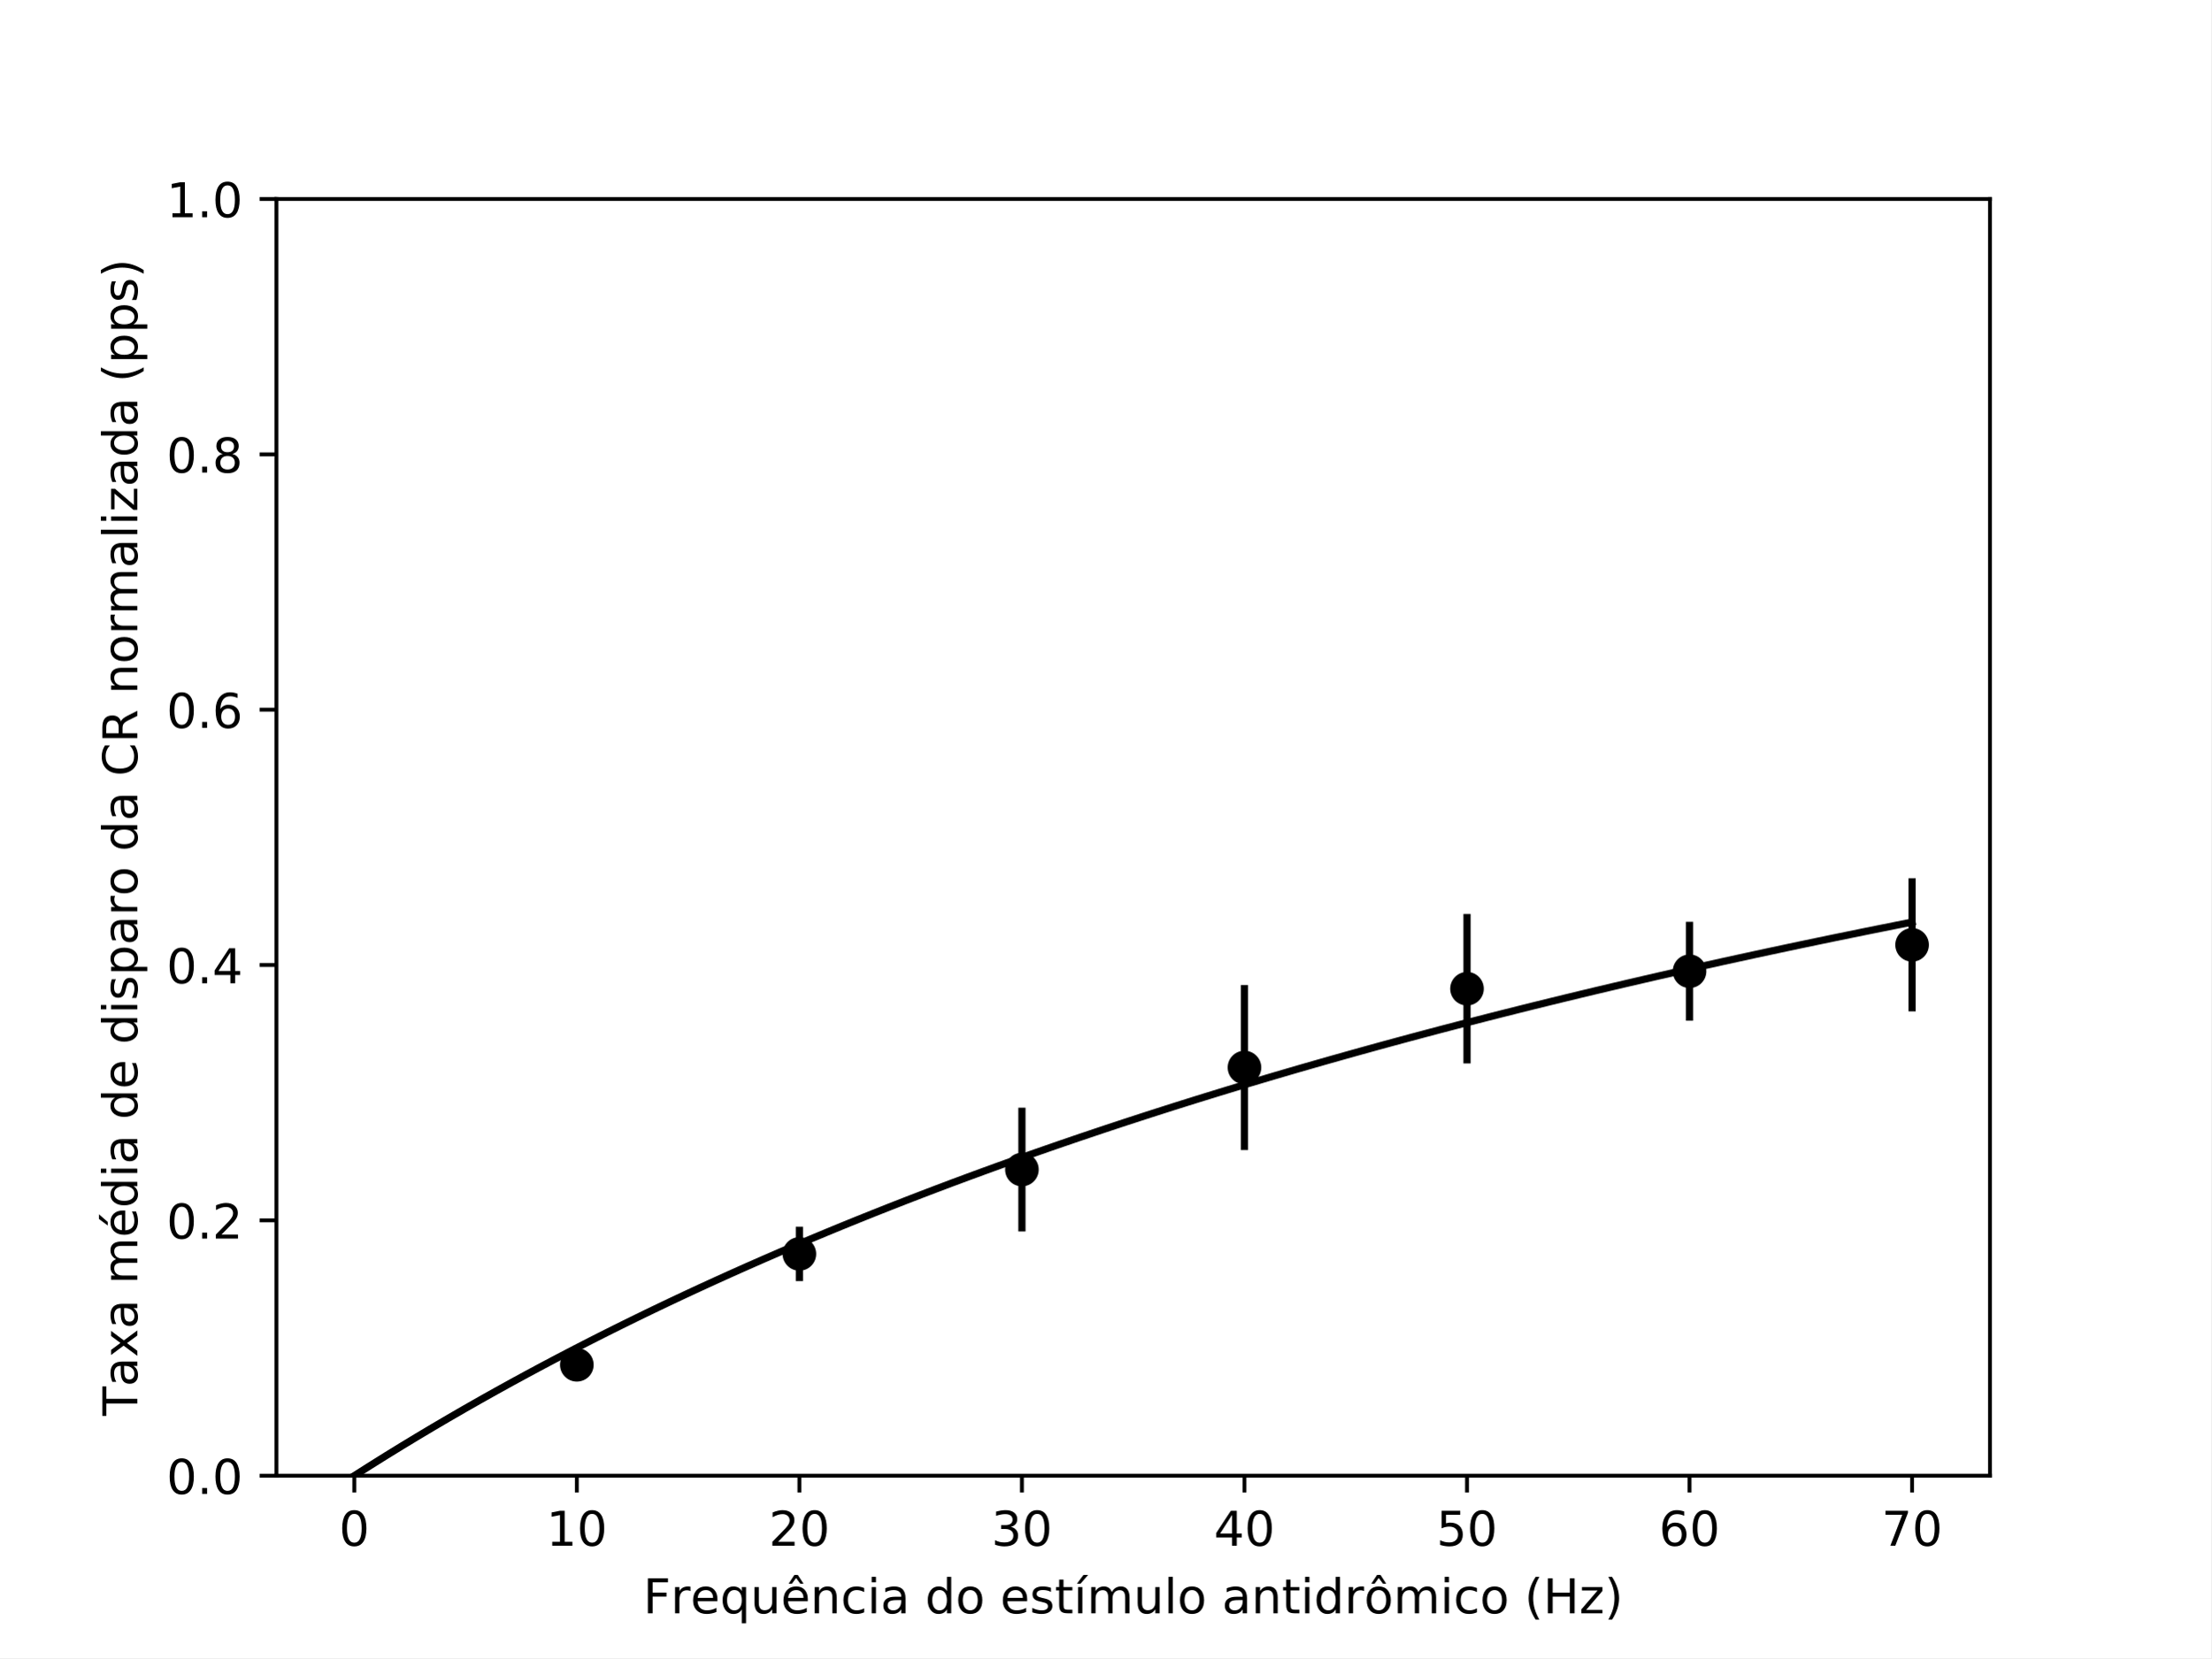
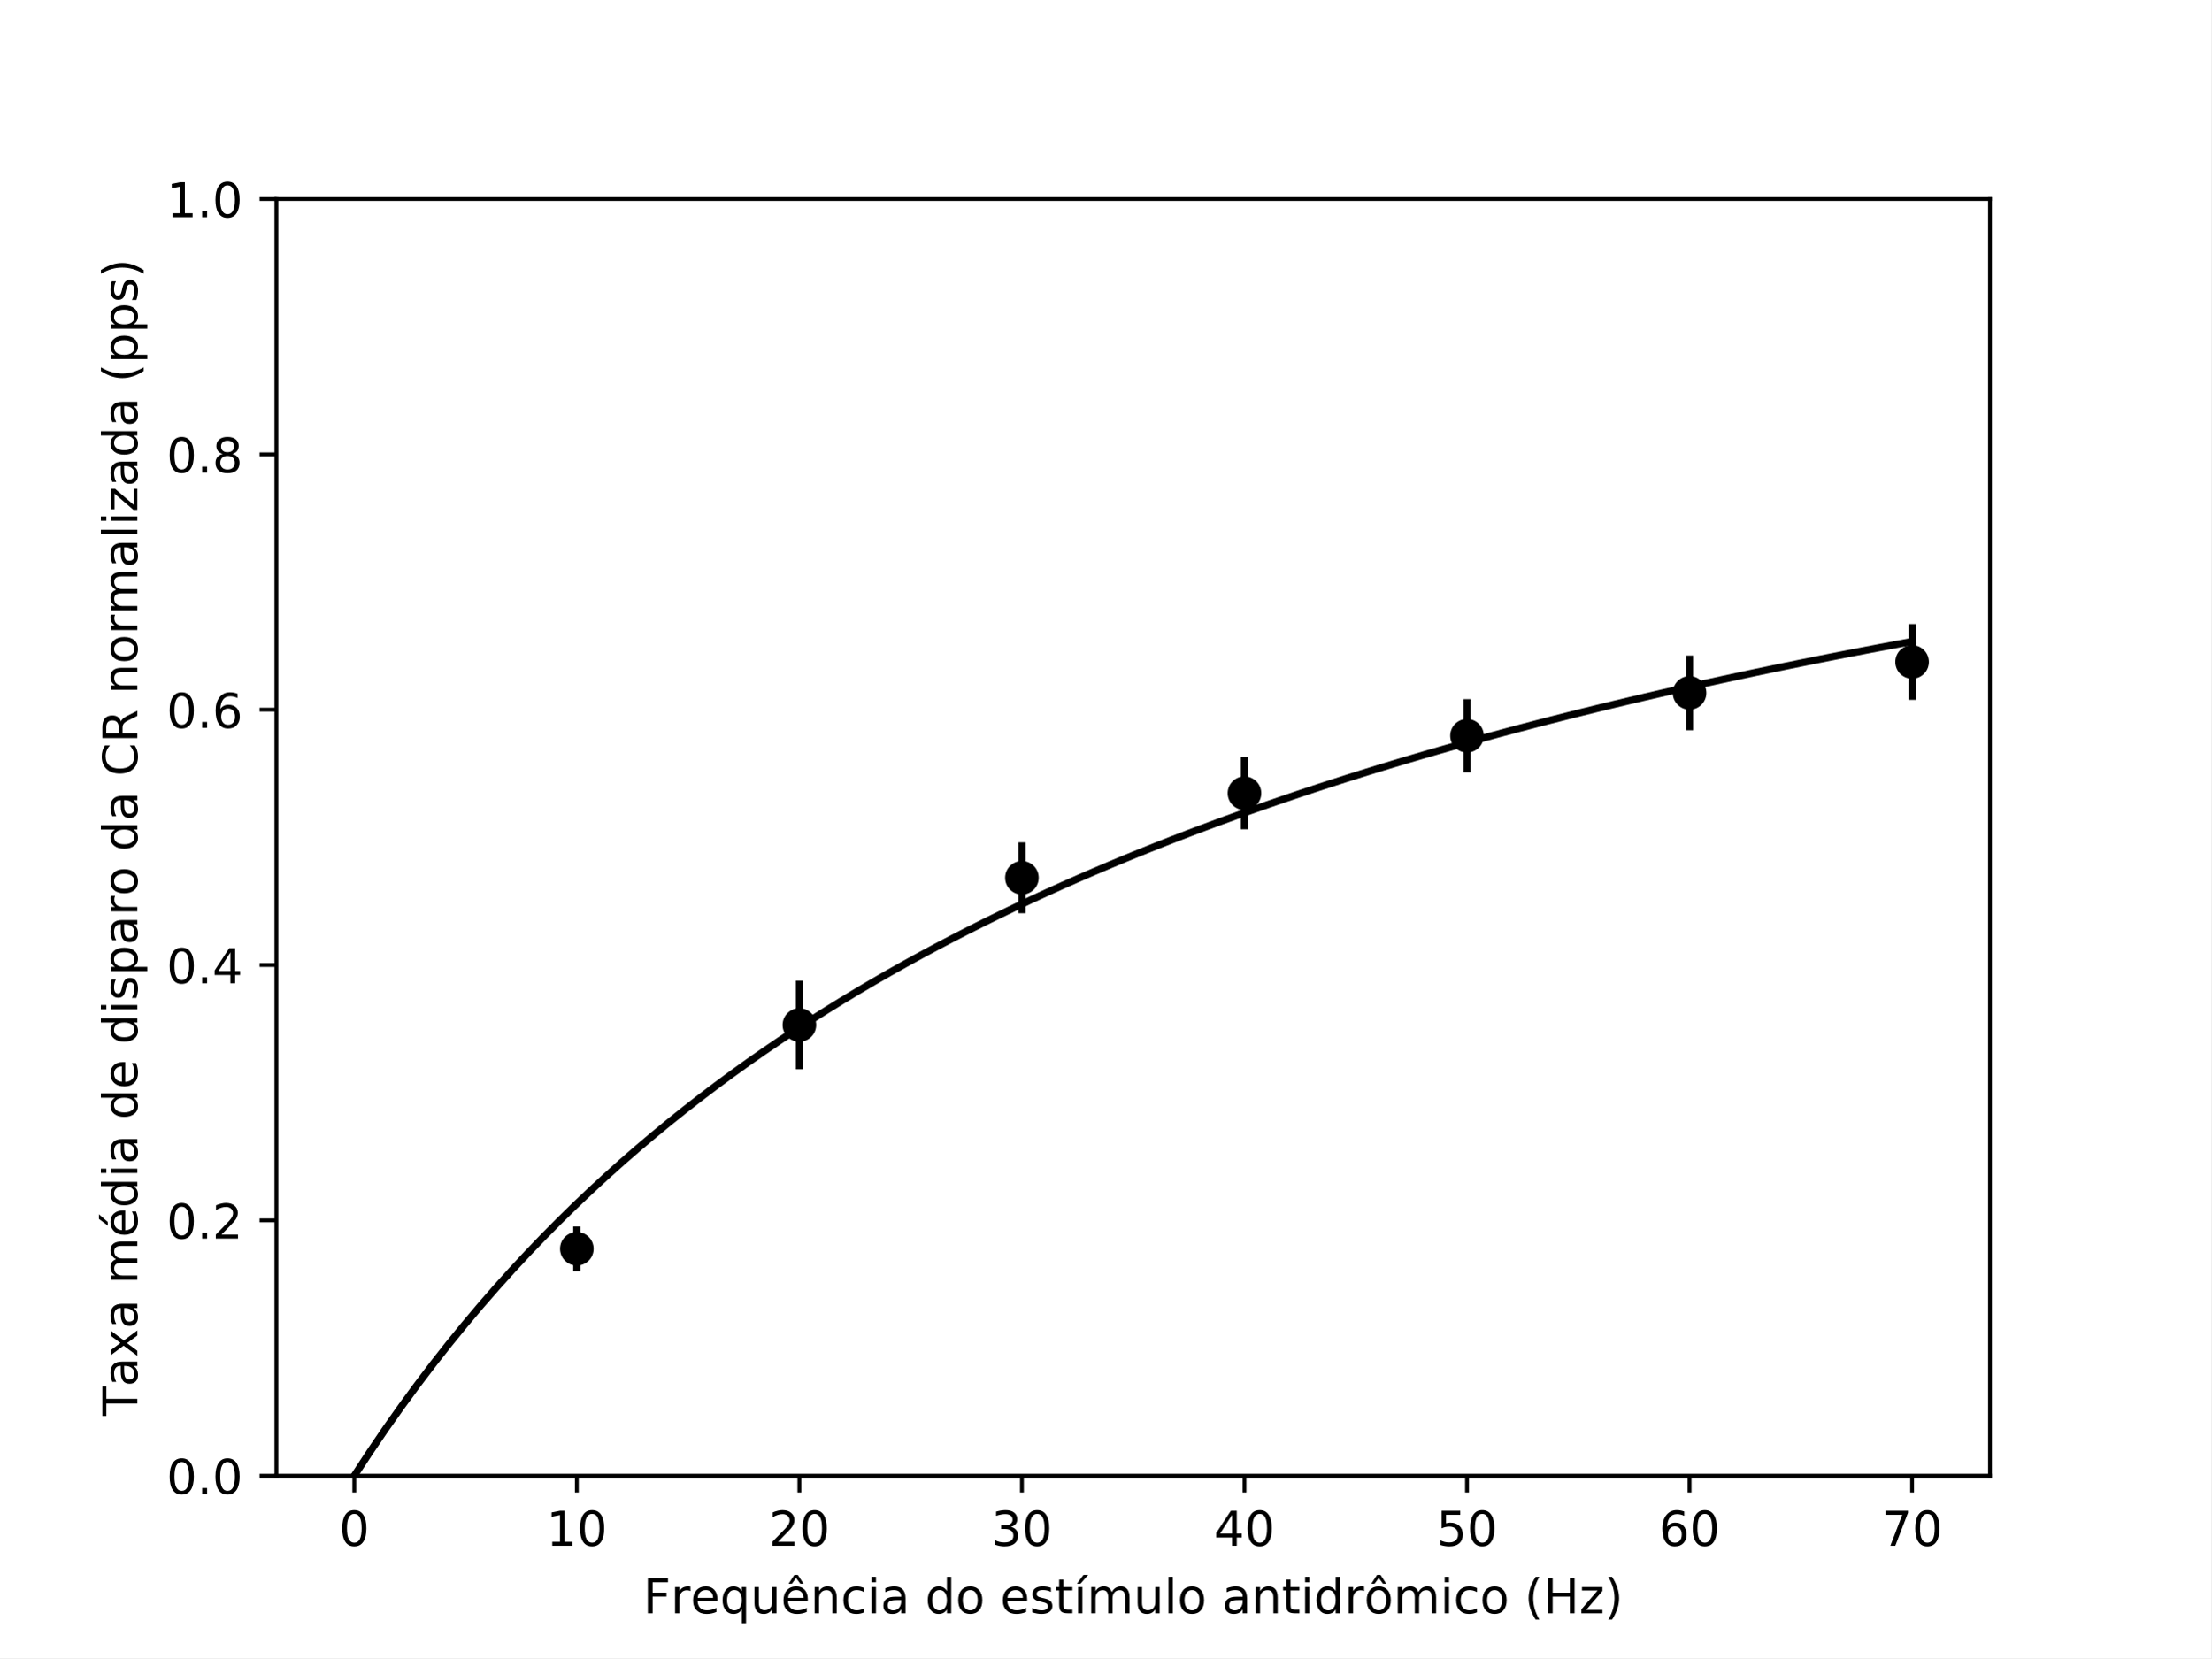
<svg xmlns="http://www.w3.org/2000/svg" xmlns:xlink="http://www.w3.org/1999/xlink" height="345.6pt" version="1.1" viewBox="0 0 460.8 345.6" width="460.8pt">
  <defs>
    <style type="text/css">
*{stroke-linecap:butt;stroke-linejoin:round;}
  </style>
  </defs>
  <g id="figure_1">
    <g id="patch_1">
      <path d="M 0 345.6  L 460.8 345.6  L 460.8 0  L 0 0  z " style="fill:#ffffff;" />
    </g>
    <g id="axes_1">
      <g id="patch_2">
        <path d="M 57.6 307.584  L 414.72 307.584  L 414.72 41.472  L 57.6 41.472  z " style="fill:#ffffff;" />
      </g>
      <g id="matplotlib.axis_1">
        <g id="xtick_1">
          <g id="line2d_1">
            <defs>
-               <path d="M 0 0  L 0 3.5  " id="m3bfbca0f3b" style="stroke:#000000;stroke-width:0.8;" />
-             </defs>
-             <g>
-               <use style="stroke:#000000;stroke-width:0.8;" x="73.833" xlink:href="#m3bfbca0f3b" y="307.584" />
+               <path d="M 0 0  L 0 3.5  " id="ma5dde6c671" style="stroke:#000000;stroke-width:0.8;" />
+             </defs>
+             <g>
+               <use style="stroke:#000000;stroke-width:0.8;" x="73.833" xlink:href="#ma5dde6c671" y="307.584" />
            </g>
          </g>
          <g id="text_1">
            <defs>
              <path d="M 31.781 66.406  Q 24.172 66.406 20.328 58.906  Q 16.5 51.422 16.5 36.375  Q 16.5 21.391 20.328 13.891  Q 24.172 6.391 31.781 6.391  Q 39.453 6.391 43.281 13.891  Q 47.125 21.391 47.125 36.375  Q 47.125 51.422 43.281 58.906  Q 39.453 66.406 31.781 66.406  z M 31.781 74.219  Q 44.047 74.219 50.516 64.516  Q 56.984 54.828 56.984 36.375  Q 56.984 17.969 50.516 8.266  Q 44.047 -1.422 31.781 -1.422  Q 19.531 -1.422 13.062 8.266  Q 6.594 17.969 6.594 36.375  Q 6.594 54.828 13.062 64.516  Q 19.531 74.219 31.781 74.219  z " id="DejaVuSans-48" />
            </defs>
            <g transform="translate(70.65148 322.1824)scale(0.1 -0.1)">
              <use xlink:href="#DejaVuSans-48" />
            </g>
          </g>
        </g>
        <g id="xtick_2">
          <g id="line2d_2">
            <g>
-               <use style="stroke:#000000;stroke-width:0.8;" x="120.212" xlink:href="#m3bfbca0f3b" y="307.584" />
+               <use style="stroke:#000000;stroke-width:0.8;" x="120.212" xlink:href="#ma5dde6c671" y="307.584" />
            </g>
          </g>
          <g id="text_2">
            <defs>
              <path d="M 12.406 8.297  L 28.516 8.297  L 28.516 63.922  L 10.984 60.406  L 10.984 69.391  L 28.422 72.906  L 38.281 72.906  L 38.281 8.297  L 54.391 8.297  L 54.391 0  L 12.406 0  z " id="DejaVuSans-49" />
            </defs>
            <g transform="translate(113.8494 322.1824)scale(0.1 -0.1)">
              <use xlink:href="#DejaVuSans-49" />
              <use x="63.623" xlink:href="#DejaVuSans-48" />
            </g>
          </g>
        </g>
        <g id="xtick_3">
          <g id="line2d_3">
            <g>
-               <use style="stroke:#000000;stroke-width:0.8;" x="166.591" xlink:href="#m3bfbca0f3b" y="307.584" />
+               <use style="stroke:#000000;stroke-width:0.8;" x="166.591" xlink:href="#ma5dde6c671" y="307.584" />
            </g>
          </g>
          <g id="text_3">
            <defs>
              <path d="M 19.188 8.297  L 53.609 8.297  L 53.609 0  L 7.328 0  L 7.328 8.297  Q 12.938 14.109 22.625 23.891  Q 32.328 33.688 34.812 36.531  Q 39.547 41.844 41.422 45.531  Q 43.312 49.219 43.312 52.781  Q 43.312 58.594 39.234 62.25  Q 35.156 65.922 28.609 65.922  Q 23.969 65.922 18.812 64.312  Q 13.672 62.703 7.812 59.422  L 7.812 69.391  Q 13.766 71.781 18.938 73  Q 24.125 74.219 28.422 74.219  Q 39.75 74.219 46.484 68.547  Q 53.219 62.891 53.219 53.422  Q 53.219 48.922 51.531 44.891  Q 49.859 40.875 45.406 35.406  Q 44.188 33.984 37.641 27.219  Q 31.109 20.453 19.188 8.297  z " id="DejaVuSans-50" />
            </defs>
            <g transform="translate(160.2287 322.1824)scale(0.1 -0.1)">
              <use xlink:href="#DejaVuSans-50" />
              <use x="63.623" xlink:href="#DejaVuSans-48" />
            </g>
          </g>
        </g>
        <g id="xtick_4">
          <g id="line2d_4">
            <g>
-               <use style="stroke:#000000;stroke-width:0.8;" x="212.97" xlink:href="#m3bfbca0f3b" y="307.584" />
+               <use style="stroke:#000000;stroke-width:0.8;" x="212.97" xlink:href="#ma5dde6c671" y="307.584" />
            </g>
          </g>
          <g id="text_4">
            <defs>
              <path d="M 40.578 39.312  Q 47.656 37.797 51.625 33  Q 55.609 28.219 55.609 21.188  Q 55.609 10.406 48.188 4.484  Q 40.766 -1.422 27.094 -1.422  Q 22.516 -1.422 17.656 -0.516  Q 12.797 0.391 7.625 2.203  L 7.625 11.719  Q 11.719 9.328 16.594 8.109  Q 21.484 6.891 26.812 6.891  Q 36.078 6.891 40.938 10.547  Q 45.797 14.203 45.797 21.188  Q 45.797 27.641 41.281 31.266  Q 36.766 34.906 28.719 34.906  L 20.219 34.906  L 20.219 43.016  L 29.109 43.016  Q 36.375 43.016 40.234 45.922  Q 44.094 48.828 44.094 54.297  Q 44.094 59.906 40.109 62.906  Q 36.141 65.922 28.719 65.922  Q 24.656 65.922 20.016 65.031  Q 15.375 64.156 9.812 62.312  L 9.812 71.094  Q 15.438 72.656 20.344 73.438  Q 25.25 74.219 29.594 74.219  Q 40.828 74.219 47.359 69.109  Q 53.906 64.016 53.906 55.328  Q 53.906 49.266 50.438 45.094  Q 46.969 40.922 40.578 39.312  z " id="DejaVuSans-51" />
            </defs>
            <g transform="translate(206.6079 322.1824)scale(0.1 -0.1)">
              <use xlink:href="#DejaVuSans-51" />
              <use x="63.623" xlink:href="#DejaVuSans-48" />
            </g>
          </g>
        </g>
        <g id="xtick_5">
          <g id="line2d_5">
            <g>
-               <use style="stroke:#000000;stroke-width:0.8;" x="259.35" xlink:href="#m3bfbca0f3b" y="307.584" />
+               <use style="stroke:#000000;stroke-width:0.8;" x="259.35" xlink:href="#ma5dde6c671" y="307.584" />
            </g>
          </g>
          <g id="text_5">
            <defs>
              <path d="M 37.797 64.312  L 12.891 25.391  L 37.797 25.391  z M 35.203 72.906  L 47.609 72.906  L 47.609 25.391  L 58.016 25.391  L 58.016 17.188  L 47.609 17.188  L 47.609 0  L 37.797 0  L 37.797 17.188  L 4.891 17.188  L 4.891 26.703  z " id="DejaVuSans-52" />
            </defs>
            <g transform="translate(252.9871 322.1824)scale(0.1 -0.1)">
              <use xlink:href="#DejaVuSans-52" />
              <use x="63.623" xlink:href="#DejaVuSans-48" />
            </g>
          </g>
        </g>
        <g id="xtick_6">
          <g id="line2d_6">
            <g>
-               <use style="stroke:#000000;stroke-width:0.8;" x="305.729" xlink:href="#m3bfbca0f3b" y="307.584" />
+               <use style="stroke:#000000;stroke-width:0.8;" x="305.729" xlink:href="#ma5dde6c671" y="307.584" />
            </g>
          </g>
          <g id="text_6">
            <defs>
              <path d="M 10.797 72.906  L 49.516 72.906  L 49.516 64.594  L 19.828 64.594  L 19.828 46.734  Q 21.969 47.469 24.109 47.828  Q 26.266 48.188 28.422 48.188  Q 40.625 48.188 47.75 41.5  Q 54.891 34.812 54.891 23.391  Q 54.891 11.625 47.562 5.094  Q 40.234 -1.422 26.906 -1.422  Q 22.312 -1.422 17.547 -0.641  Q 12.797 0.141 7.719 1.703  L 7.719 11.625  Q 12.109 9.234 16.797 8.062  Q 21.484 6.891 26.703 6.891  Q 35.156 6.891 40.078 11.328  Q 45.016 15.766 45.016 23.391  Q 45.016 31 40.078 35.438  Q 35.156 39.891 26.703 39.891  Q 22.75 39.891 18.812 39.016  Q 14.891 38.141 10.797 36.281  z " id="DejaVuSans-53" />
            </defs>
            <g transform="translate(299.3663 322.1824)scale(0.1 -0.1)">
              <use xlink:href="#DejaVuSans-53" />
              <use x="63.623" xlink:href="#DejaVuSans-48" />
            </g>
          </g>
        </g>
        <g id="xtick_7">
          <g id="line2d_7">
            <g>
-               <use style="stroke:#000000;stroke-width:0.8;" x="352.108" xlink:href="#m3bfbca0f3b" y="307.584" />
+               <use style="stroke:#000000;stroke-width:0.8;" x="352.108" xlink:href="#ma5dde6c671" y="307.584" />
            </g>
          </g>
          <g id="text_7">
            <defs>
              <path d="M 33.016 40.375  Q 26.375 40.375 22.484 35.828  Q 18.609 31.297 18.609 23.391  Q 18.609 15.531 22.484 10.953  Q 26.375 6.391 33.016 6.391  Q 39.656 6.391 43.531 10.953  Q 47.406 15.531 47.406 23.391  Q 47.406 31.297 43.531 35.828  Q 39.656 40.375 33.016 40.375  z M 52.594 71.297  L 52.594 62.312  Q 48.875 64.062 45.094 64.984  Q 41.312 65.922 37.594 65.922  Q 27.828 65.922 22.672 59.328  Q 17.531 52.734 16.797 39.406  Q 19.672 43.656 24.016 45.922  Q 28.375 48.188 33.594 48.188  Q 44.578 48.188 50.953 41.516  Q 57.328 34.859 57.328 23.391  Q 57.328 12.156 50.688 5.359  Q 44.047 -1.422 33.016 -1.422  Q 20.359 -1.422 13.672 8.266  Q 6.984 17.969 6.984 36.375  Q 6.984 53.656 15.188 63.938  Q 23.391 74.219 37.203 74.219  Q 40.922 74.219 44.703 73.484  Q 48.484 72.75 52.594 71.297  z " id="DejaVuSans-54" />
            </defs>
            <g transform="translate(345.7456 322.1824)scale(0.1 -0.1)">
              <use xlink:href="#DejaVuSans-54" />
              <use x="63.623" xlink:href="#DejaVuSans-48" />
            </g>
          </g>
        </g>
        <g id="xtick_8">
          <g id="line2d_8">
            <g>
-               <use style="stroke:#000000;stroke-width:0.8;" x="398.487" xlink:href="#m3bfbca0f3b" y="307.584" />
+               <use style="stroke:#000000;stroke-width:0.8;" x="398.487" xlink:href="#ma5dde6c671" y="307.584" />
            </g>
          </g>
          <g id="text_8">
            <defs>
              <path d="M 8.203 72.906  L 55.078 72.906  L 55.078 68.703  L 28.609 0  L 18.312 0  L 43.219 64.594  L 8.203 64.594  z " id="DejaVuSans-55" />
            </defs>
            <g transform="translate(392.1248 322.1824)scale(0.1 -0.1)">
              <use xlink:href="#DejaVuSans-55" />
              <use x="63.623" xlink:href="#DejaVuSans-48" />
            </g>
          </g>
        </g>
        <g id="text_9">
          <defs>
            <path d="M 9.812 72.906  L 51.703 72.906  L 51.703 64.594  L 19.672 64.594  L 19.672 43.109  L 48.578 43.109  L 48.578 34.812  L 19.672 34.812  L 19.672 0  L 9.812 0  z " id="DejaVuSans-70" />
            <path d="M 41.109 46.297  Q 39.594 47.172 37.812 47.578  Q 36.031 48 33.891 48  Q 26.266 48 22.188 43.047  Q 18.109 38.094 18.109 28.812  L 18.109 0  L 9.078 0  L 9.078 54.688  L 18.109 54.688  L 18.109 46.188  Q 20.953 51.172 25.484 53.578  Q 30.031 56 36.531 56  Q 37.453 56 38.578 55.875  Q 39.703 55.766 41.062 55.516  z " id="DejaVuSans-114" />
            <path d="M 56.203 29.594  L 56.203 25.203  L 14.891 25.203  Q 15.484 15.922 20.484 11.062  Q 25.484 6.203 34.422 6.203  Q 39.594 6.203 44.453 7.469  Q 49.312 8.734 54.109 11.281  L 54.109 2.781  Q 49.266 0.734 44.188 -0.344  Q 39.109 -1.422 33.891 -1.422  Q 20.797 -1.422 13.156 6.188  Q 5.516 13.812 5.516 26.812  Q 5.516 40.234 12.766 48.109  Q 20.016 56 32.328 56  Q 43.359 56 49.781 48.891  Q 56.203 41.797 56.203 29.594  z M 47.219 32.234  Q 47.125 39.594 43.094 43.984  Q 39.062 48.391 32.422 48.391  Q 24.906 48.391 20.391 44.141  Q 15.875 39.891 15.188 32.172  z " id="DejaVuSans-101" />
            <path d="M 14.797 27.297  Q 14.797 17.391 18.875 11.75  Q 22.953 6.109 30.078 6.109  Q 37.203 6.109 41.297 11.75  Q 45.406 17.391 45.406 27.297  Q 45.406 37.203 41.297 42.844  Q 37.203 48.484 30.078 48.484  Q 22.953 48.484 18.875 42.844  Q 14.797 37.203 14.797 27.297  z M 45.406 8.203  Q 42.578 3.328 38.25 0.953  Q 33.938 -1.422 27.875 -1.422  Q 17.969 -1.422 11.734 6.484  Q 5.516 14.406 5.516 27.297  Q 5.516 40.188 11.734 48.094  Q 17.969 56 27.875 56  Q 33.938 56 38.25 53.625  Q 42.578 51.266 45.406 46.391  L 45.406 54.688  L 54.391 54.688  L 54.391 -20.797  L 45.406 -20.797  z " id="DejaVuSans-113" />
            <path d="M 8.5 21.578  L 8.5 54.688  L 17.484 54.688  L 17.484 21.922  Q 17.484 14.156 20.5 10.266  Q 23.531 6.391 29.594 6.391  Q 36.859 6.391 41.078 11.031  Q 45.312 15.672 45.312 23.688  L 45.312 54.688  L 54.297 54.688  L 54.297 0  L 45.312 0  L 45.312 8.406  Q 42.047 3.422 37.719 1  Q 33.406 -1.422 27.688 -1.422  Q 18.266 -1.422 13.375 4.438  Q 8.5 10.297 8.5 21.578  z M 31.109 56  z " id="DejaVuSans-117" />
            <path d="M 56.203 29.594  L 56.203 25.203  L 14.891 25.203  Q 15.484 15.922 20.484 11.062  Q 25.484 6.203 34.422 6.203  Q 39.594 6.203 44.453 7.469  Q 49.312 8.734 54.109 11.281  L 54.109 2.781  Q 49.266 0.734 44.188 -0.344  Q 39.109 -1.422 33.891 -1.422  Q 20.797 -1.422 13.156 6.188  Q 5.516 13.812 5.516 26.812  Q 5.516 40.234 12.766 48.109  Q 20.016 56 32.328 56  Q 43.359 56 49.781 48.891  Q 56.203 41.797 56.203 29.594  z M 47.219 32.234  Q 47.125 39.594 43.094 43.984  Q 39.062 48.391 32.422 48.391  Q 24.906 48.391 20.391 44.141  Q 15.875 39.891 15.188 32.172  z M 28.172 79.984  L 35.406 79.984  L 47.359 61.625  L 40.578 61.625  L 31.781 73.578  L 23 61.625  L 16.219 61.625  z " id="DejaVuSans-234" />
            <path d="M 54.891 33.016  L 54.891 0  L 45.906 0  L 45.906 32.719  Q 45.906 40.484 42.875 44.328  Q 39.844 48.188 33.797 48.188  Q 26.516 48.188 22.312 43.547  Q 18.109 38.922 18.109 30.906  L 18.109 0  L 9.078 0  L 9.078 54.688  L 18.109 54.688  L 18.109 46.188  Q 21.344 51.125 25.703 53.562  Q 30.078 56 35.797 56  Q 45.219 56 50.047 50.172  Q 54.891 44.344 54.891 33.016  z " id="DejaVuSans-110" />
            <path d="M 48.781 52.594  L 48.781 44.188  Q 44.969 46.297 41.141 47.344  Q 37.312 48.391 33.406 48.391  Q 24.656 48.391 19.812 42.844  Q 14.984 37.312 14.984 27.297  Q 14.984 17.281 19.812 11.734  Q 24.656 6.203 33.406 6.203  Q 37.312 6.203 41.141 7.25  Q 44.969 8.297 48.781 10.406  L 48.781 2.094  Q 45.016 0.344 40.984 -0.531  Q 36.969 -1.422 32.422 -1.422  Q 20.062 -1.422 12.781 6.344  Q 5.516 14.109 5.516 27.297  Q 5.516 40.672 12.859 48.328  Q 20.219 56 33.016 56  Q 37.156 56 41.109 55.141  Q 45.062 54.297 48.781 52.594  z " id="DejaVuSans-99" />
            <path d="M 9.422 54.688  L 18.406 54.688  L 18.406 0  L 9.422 0  z M 9.422 75.984  L 18.406 75.984  L 18.406 64.594  L 9.422 64.594  z " id="DejaVuSans-105" />
            <path d="M 34.281 27.484  Q 23.391 27.484 19.188 25  Q 14.984 22.516 14.984 16.5  Q 14.984 11.719 18.141 8.906  Q 21.297 6.109 26.703 6.109  Q 34.188 6.109 38.703 11.406  Q 43.219 16.703 43.219 25.484  L 43.219 27.484  z M 52.203 31.203  L 52.203 0  L 43.219 0  L 43.219 8.297  Q 40.141 3.328 35.547 0.953  Q 30.953 -1.422 24.312 -1.422  Q 15.922 -1.422 10.953 3.297  Q 6 8.016 6 15.922  Q 6 25.141 12.172 29.828  Q 18.359 34.516 30.609 34.516  L 43.219 34.516  L 43.219 35.406  Q 43.219 41.609 39.141 45  Q 35.062 48.391 27.688 48.391  Q 23 48.391 18.547 47.266  Q 14.109 46.141 10.016 43.891  L 10.016 52.203  Q 14.938 54.109 19.578 55.047  Q 24.219 56 28.609 56  Q 40.484 56 46.344 49.844  Q 52.203 43.703 52.203 31.203  z " id="DejaVuSans-97" />
            <path id="DejaVuSans-32" />
            <path d="M 45.406 46.391  L 45.406 75.984  L 54.391 75.984  L 54.391 0  L 45.406 0  L 45.406 8.203  Q 42.578 3.328 38.25 0.953  Q 33.938 -1.422 27.875 -1.422  Q 17.969 -1.422 11.734 6.484  Q 5.516 14.406 5.516 27.297  Q 5.516 40.188 11.734 48.094  Q 17.969 56 27.875 56  Q 33.938 56 38.25 53.625  Q 42.578 51.266 45.406 46.391  z M 14.797 27.297  Q 14.797 17.391 18.875 11.75  Q 22.953 6.109 30.078 6.109  Q 37.203 6.109 41.297 11.75  Q 45.406 17.391 45.406 27.297  Q 45.406 37.203 41.297 42.844  Q 37.203 48.484 30.078 48.484  Q 22.953 48.484 18.875 42.844  Q 14.797 37.203 14.797 27.297  z " id="DejaVuSans-100" />
            <path d="M 30.609 48.391  Q 23.391 48.391 19.188 42.75  Q 14.984 37.109 14.984 27.297  Q 14.984 17.484 19.156 11.844  Q 23.344 6.203 30.609 6.203  Q 37.797 6.203 41.984 11.859  Q 46.188 17.531 46.188 27.297  Q 46.188 37.016 41.984 42.703  Q 37.797 48.391 30.609 48.391  z M 30.609 56  Q 42.328 56 49.016 48.375  Q 55.719 40.766 55.719 27.297  Q 55.719 13.875 49.016 6.219  Q 42.328 -1.422 30.609 -1.422  Q 18.844 -1.422 12.172 6.219  Q 5.516 13.875 5.516 27.297  Q 5.516 40.766 12.172 48.375  Q 18.844 56 30.609 56  z " id="DejaVuSans-111" />
            <path d="M 44.281 53.078  L 44.281 44.578  Q 40.484 46.531 36.375 47.5  Q 32.281 48.484 27.875 48.484  Q 21.188 48.484 17.844 46.438  Q 14.5 44.391 14.5 40.281  Q 14.5 37.156 16.891 35.375  Q 19.281 33.594 26.516 31.984  L 29.594 31.297  Q 39.156 29.25 43.188 25.516  Q 47.219 21.781 47.219 15.094  Q 47.219 7.469 41.188 3.016  Q 35.156 -1.422 24.609 -1.422  Q 20.219 -1.422 15.453 -0.562  Q 10.688 0.297 5.422 2  L 5.422 11.281  Q 10.406 8.688 15.234 7.391  Q 20.062 6.109 24.812 6.109  Q 31.156 6.109 34.562 8.281  Q 37.984 10.453 37.984 14.406  Q 37.984 18.062 35.516 20.016  Q 33.062 21.969 24.703 23.781  L 21.578 24.516  Q 13.234 26.266 9.516 29.906  Q 5.812 33.547 5.812 39.891  Q 5.812 47.609 11.281 51.797  Q 16.75 56 26.812 56  Q 31.781 56 36.172 55.266  Q 40.578 54.547 44.281 53.078  z " id="DejaVuSans-115" />
            <path d="M 18.312 70.219  L 18.312 54.688  L 36.812 54.688  L 36.812 47.703  L 18.312 47.703  L 18.312 18.016  Q 18.312 11.328 20.141 9.422  Q 21.969 7.516 27.594 7.516  L 36.812 7.516  L 36.812 0  L 27.594 0  Q 17.188 0 13.234 3.875  Q 9.281 7.766 9.281 18.016  L 9.281 47.703  L 2.688 47.703  L 2.688 54.688  L 9.281 54.688  L 9.281 70.219  z " id="DejaVuSans-116" />
            <path d="M 20.703 79.984  L 30.422 79.984  L 14.5 61.625  L 7.031 61.625  z M 9.422 54.688  L 18.406 54.688  L 18.406 0  L 9.422 0  z M 13.922 56  z " id="DejaVuSans-237" />
            <path d="M 52 44.188  Q 55.375 50.25 60.062 53.125  Q 64.75 56 71.094 56  Q 79.641 56 84.281 50.016  Q 88.922 44.047 88.922 33.016  L 88.922 0  L 79.891 0  L 79.891 32.719  Q 79.891 40.578 77.094 44.375  Q 74.312 48.188 68.609 48.188  Q 61.625 48.188 57.562 43.547  Q 53.516 38.922 53.516 30.906  L 53.516 0  L 44.484 0  L 44.484 32.719  Q 44.484 40.625 41.703 44.406  Q 38.922 48.188 33.109 48.188  Q 26.219 48.188 22.156 43.531  Q 18.109 38.875 18.109 30.906  L 18.109 0  L 9.078 0  L 9.078 54.688  L 18.109 54.688  L 18.109 46.188  Q 21.188 51.219 25.484 53.609  Q 29.781 56 35.688 56  Q 41.656 56 45.828 52.969  Q 50 49.953 52 44.188  z " id="DejaVuSans-109" />
            <path d="M 9.422 75.984  L 18.406 75.984  L 18.406 0  L 9.422 0  z " id="DejaVuSans-108" />
            <path d="M 30.609 48.391  Q 23.391 48.391 19.188 42.75  Q 14.984 37.109 14.984 27.297  Q 14.984 17.484 19.156 11.844  Q 23.344 6.203 30.609 6.203  Q 37.797 6.203 41.984 11.859  Q 46.188 17.531 46.188 27.297  Q 46.188 37.016 41.984 42.703  Q 37.797 48.391 30.609 48.391  z M 30.609 56  Q 42.328 56 49.016 48.375  Q 55.719 40.766 55.719 27.297  Q 55.719 13.875 49.016 6.219  Q 42.328 -1.422 30.609 -1.422  Q 18.844 -1.422 12.172 6.219  Q 5.516 13.875 5.516 27.297  Q 5.516 40.766 12.172 48.375  Q 18.844 56 30.609 56  z M 27 79.984  L 34.234 79.984  L 46.188 61.625  L 39.406 61.625  L 30.609 73.578  L 21.828 61.625  L 15.047 61.625  z " id="DejaVuSans-244" />
            <path d="M 31 75.875  Q 24.469 64.656 21.281 53.656  Q 18.109 42.672 18.109 31.391  Q 18.109 20.125 21.312 9.062  Q 24.516 -2 31 -13.188  L 23.188 -13.188  Q 15.875 -1.703 12.234 9.375  Q 8.594 20.453 8.594 31.391  Q 8.594 42.281 12.203 53.312  Q 15.828 64.359 23.188 75.875  z " id="DejaVuSans-40" />
            <path d="M 9.812 72.906  L 19.672 72.906  L 19.672 43.016  L 55.516 43.016  L 55.516 72.906  L 65.375 72.906  L 65.375 0  L 55.516 0  L 55.516 34.719  L 19.672 34.719  L 19.672 0  L 9.812 0  z " id="DejaVuSans-72" />
            <path d="M 5.516 54.688  L 48.188 54.688  L 48.188 46.484  L 14.406 7.172  L 48.188 7.172  L 48.188 0  L 4.297 0  L 4.297 8.203  L 38.094 47.516  L 5.516 47.516  z " id="DejaVuSans-122" />
            <path d="M 8.016 75.875  L 15.828 75.875  Q 23.141 64.359 26.781 53.312  Q 30.422 42.281 30.422 31.391  Q 30.422 20.453 26.781 9.375  Q 23.141 -1.703 15.828 -13.188  L 8.016 -13.188  Q 14.5 -2 17.703 9.062  Q 20.906 20.125 20.906 31.391  Q 20.906 42.672 17.703 53.656  Q 14.5 64.656 8.016 75.875  z " id="DejaVuSans-41" />
          </defs>
          <g transform="translate(134.0373 336.2606)scale(0.1 -0.1)">
            <use xlink:href="#DejaVuSans-70" />
            <use x="57.41" xlink:href="#DejaVuSans-114" />
            <use x="98.492" xlink:href="#DejaVuSans-101" />
            <use x="160.016" xlink:href="#DejaVuSans-113" />
            <use x="223.492" xlink:href="#DejaVuSans-117" />
            <use x="286.871" xlink:href="#DejaVuSans-234" />
            <use x="348.395" xlink:href="#DejaVuSans-110" />
            <use x="411.773" xlink:href="#DejaVuSans-99" />
            <use x="466.754" xlink:href="#DejaVuSans-105" />
            <use x="494.537" xlink:href="#DejaVuSans-97" />
            <use x="555.816" xlink:href="#DejaVuSans-32" />
            <use x="587.604" xlink:href="#DejaVuSans-100" />
            <use x="651.08" xlink:href="#DejaVuSans-111" />
            <use x="712.262" xlink:href="#DejaVuSans-32" />
            <use x="744.049" xlink:href="#DejaVuSans-101" />
            <use x="805.572" xlink:href="#DejaVuSans-115" />
            <use x="857.672" xlink:href="#DejaVuSans-116" />
            <use x="896.881" xlink:href="#DejaVuSans-237" />
            <use x="924.664" xlink:href="#DejaVuSans-109" />
            <use x="1022.076" xlink:href="#DejaVuSans-117" />
            <use x="1085.455" xlink:href="#DejaVuSans-108" />
            <use x="1113.238" xlink:href="#DejaVuSans-111" />
            <use x="1174.42" xlink:href="#DejaVuSans-32" />
            <use x="1206.207" xlink:href="#DejaVuSans-97" />
            <use x="1267.486" xlink:href="#DejaVuSans-110" />
            <use x="1330.865" xlink:href="#DejaVuSans-116" />
            <use x="1370.074" xlink:href="#DejaVuSans-105" />
            <use x="1397.857" xlink:href="#DejaVuSans-100" />
            <use x="1461.334" xlink:href="#DejaVuSans-114" />
            <use x="1502.416" xlink:href="#DejaVuSans-244" />
            <use x="1563.598" xlink:href="#DejaVuSans-109" />
            <use x="1661.01" xlink:href="#DejaVuSans-105" />
            <use x="1688.793" xlink:href="#DejaVuSans-99" />
            <use x="1743.773" xlink:href="#DejaVuSans-111" />
            <use x="1804.955" xlink:href="#DejaVuSans-32" />
            <use x="1836.742" xlink:href="#DejaVuSans-40" />
            <use x="1875.756" xlink:href="#DejaVuSans-72" />
            <use x="1950.951" xlink:href="#DejaVuSans-122" />
            <use x="2003.441" xlink:href="#DejaVuSans-41" />
          </g>
        </g>
      </g>
      <g id="matplotlib.axis_2">
        <g id="ytick_1">
          <g id="line2d_9">
            <defs>
-               <path d="M 0 0  L -3.5 0  " id="maf5fdfab5c" style="stroke:#000000;stroke-width:0.8;" />
-             </defs>
-             <g>
-               <use style="stroke:#000000;stroke-width:0.8;" x="57.6" xlink:href="#maf5fdfab5c" y="307.584" />
+               <path d="M 0 0  L -3.5 0  " id="ma985bdcbac" style="stroke:#000000;stroke-width:0.8;" />
+             </defs>
+             <g>
+               <use style="stroke:#000000;stroke-width:0.8;" x="57.6" xlink:href="#ma985bdcbac" y="307.584" />
            </g>
          </g>
          <g id="text_10">
            <defs>
              <path d="M 10.688 12.406  L 21 12.406  L 21 0  L 10.688 0  z " id="DejaVuSans-46" />
            </defs>
            <g transform="translate(34.69687 311.3832)scale(0.1 -0.1)">
              <use xlink:href="#DejaVuSans-48" />
              <use x="63.623" xlink:href="#DejaVuSans-46" />
              <use x="95.41" xlink:href="#DejaVuSans-48" />
            </g>
          </g>
        </g>
        <g id="ytick_2">
          <g id="line2d_10">
            <g>
-               <use style="stroke:#000000;stroke-width:0.8;" x="57.6" xlink:href="#maf5fdfab5c" y="254.362" />
+               <use style="stroke:#000000;stroke-width:0.8;" x="57.6" xlink:href="#ma985bdcbac" y="254.362" />
            </g>
          </g>
          <g id="text_11">
            <g transform="translate(34.69687 258.1608)scale(0.1 -0.1)">
              <use xlink:href="#DejaVuSans-48" />
              <use x="63.623" xlink:href="#DejaVuSans-46" />
              <use x="95.41" xlink:href="#DejaVuSans-50" />
            </g>
          </g>
        </g>
        <g id="ytick_3">
          <g id="line2d_11">
            <g>
-               <use style="stroke:#000000;stroke-width:0.8;" x="57.6" xlink:href="#maf5fdfab5c" y="201.139" />
+               <use style="stroke:#000000;stroke-width:0.8;" x="57.6" xlink:href="#ma985bdcbac" y="201.139" />
            </g>
          </g>
          <g id="text_12">
            <g transform="translate(34.69687 204.9384)scale(0.1 -0.1)">
              <use xlink:href="#DejaVuSans-48" />
              <use x="63.623" xlink:href="#DejaVuSans-46" />
              <use x="95.41" xlink:href="#DejaVuSans-52" />
            </g>
          </g>
        </g>
        <g id="ytick_4">
          <g id="line2d_12">
            <g>
-               <use style="stroke:#000000;stroke-width:0.8;" x="57.6" xlink:href="#maf5fdfab5c" y="147.917" />
+               <use style="stroke:#000000;stroke-width:0.8;" x="57.6" xlink:href="#ma985bdcbac" y="147.917" />
            </g>
          </g>
          <g id="text_13">
            <g transform="translate(34.69687 151.716)scale(0.1 -0.1)">
              <use xlink:href="#DejaVuSans-48" />
              <use x="63.623" xlink:href="#DejaVuSans-46" />
              <use x="95.41" xlink:href="#DejaVuSans-54" />
            </g>
          </g>
        </g>
        <g id="ytick_5">
          <g id="line2d_13">
            <g>
-               <use style="stroke:#000000;stroke-width:0.8;" x="57.6" xlink:href="#maf5fdfab5c" y="94.694" />
+               <use style="stroke:#000000;stroke-width:0.8;" x="57.6" xlink:href="#ma985bdcbac" y="94.694" />
            </g>
          </g>
          <g id="text_14">
            <defs>
              <path d="M 31.781 34.625  Q 24.75 34.625 20.719 30.859  Q 16.703 27.094 16.703 20.516  Q 16.703 13.922 20.719 10.156  Q 24.75 6.391 31.781 6.391  Q 38.812 6.391 42.859 10.172  Q 46.922 13.969 46.922 20.516  Q 46.922 27.094 42.891 30.859  Q 38.875 34.625 31.781 34.625  z M 21.922 38.812  Q 15.578 40.375 12.031 44.719  Q 8.5 49.078 8.5 55.328  Q 8.5 64.062 14.719 69.141  Q 20.953 74.219 31.781 74.219  Q 42.672 74.219 48.875 69.141  Q 55.078 64.062 55.078 55.328  Q 55.078 49.078 51.531 44.719  Q 48 40.375 41.703 38.812  Q 48.828 37.156 52.797 32.312  Q 56.781 27.484 56.781 20.516  Q 56.781 9.906 50.312 4.234  Q 43.844 -1.422 31.781 -1.422  Q 19.734 -1.422 13.25 4.234  Q 6.781 9.906 6.781 20.516  Q 6.781 27.484 10.781 32.312  Q 14.797 37.156 21.922 38.812  z M 18.312 54.391  Q 18.312 48.734 21.844 45.562  Q 25.391 42.391 31.781 42.391  Q 38.141 42.391 41.719 45.562  Q 45.312 48.734 45.312 54.391  Q 45.312 60.062 41.719 63.234  Q 38.141 66.406 31.781 66.406  Q 25.391 66.406 21.844 63.234  Q 18.312 60.062 18.312 54.391  z " id="DejaVuSans-56" />
            </defs>
            <g transform="translate(34.69687 98.49362)scale(0.1 -0.1)">
              <use xlink:href="#DejaVuSans-48" />
              <use x="63.623" xlink:href="#DejaVuSans-46" />
              <use x="95.41" xlink:href="#DejaVuSans-56" />
            </g>
          </g>
        </g>
        <g id="ytick_6">
          <g id="line2d_14">
            <g>
-               <use style="stroke:#000000;stroke-width:0.8;" x="57.6" xlink:href="#maf5fdfab5c" y="41.472" />
+               <use style="stroke:#000000;stroke-width:0.8;" x="57.6" xlink:href="#ma985bdcbac" y="41.472" />
            </g>
          </g>
          <g id="text_15">
            <g transform="translate(34.69687 45.27122)scale(0.1 -0.1)">
              <use xlink:href="#DejaVuSans-49" />
              <use x="63.623" xlink:href="#DejaVuSans-46" />
              <use x="95.41" xlink:href="#DejaVuSans-48" />
            </g>
          </g>
        </g>
        <g id="text_16">
          <defs>
            <path d="M -0.297 72.906  L 61.375 72.906  L 61.375 64.594  L 35.5 64.594  L 35.5 0  L 25.594 0  L 25.594 64.594  L -0.297 64.594  z " id="DejaVuSans-84" />
            <path d="M 54.891 54.688  L 35.109 28.078  L 55.906 0  L 45.312 0  L 29.391 21.484  L 13.484 0  L 2.875 0  L 24.125 28.609  L 4.688 54.688  L 15.281 54.688  L 29.781 35.203  L 44.281 54.688  z " id="DejaVuSans-120" />
            <path d="M 56.203 29.594  L 56.203 25.203  L 14.891 25.203  Q 15.484 15.922 20.484 11.062  Q 25.484 6.203 34.422 6.203  Q 39.594 6.203 44.453 7.469  Q 49.312 8.734 54.109 11.281  L 54.109 2.781  Q 49.266 0.734 44.188 -0.344  Q 39.109 -1.422 33.891 -1.422  Q 20.797 -1.422 13.156 6.188  Q 5.516 13.812 5.516 26.812  Q 5.516 40.234 12.766 48.109  Q 20.016 56 32.328 56  Q 43.359 56 49.781 48.891  Q 56.203 41.797 56.203 29.594  z M 47.219 32.234  Q 47.125 39.594 43.094 43.984  Q 39.062 48.391 32.422 48.391  Q 24.906 48.391 20.391 44.141  Q 15.875 39.891 15.188 32.172  z M 38.578 79.984  L 48.297 79.984  L 32.375 61.625  L 24.906 61.625  z " id="DejaVuSans-233" />
            <path d="M 18.109 8.203  L 18.109 -20.797  L 9.078 -20.797  L 9.078 54.688  L 18.109 54.688  L 18.109 46.391  Q 20.953 51.266 25.266 53.625  Q 29.594 56 35.594 56  Q 45.562 56 51.781 48.094  Q 58.016 40.188 58.016 27.297  Q 58.016 14.406 51.781 6.484  Q 45.562 -1.422 35.594 -1.422  Q 29.594 -1.422 25.266 0.953  Q 20.953 3.328 18.109 8.203  z M 48.688 27.297  Q 48.688 37.203 44.609 42.844  Q 40.531 48.484 33.406 48.484  Q 26.266 48.484 22.188 42.844  Q 18.109 37.203 18.109 27.297  Q 18.109 17.391 22.188 11.75  Q 26.266 6.109 33.406 6.109  Q 40.531 6.109 44.609 11.75  Q 48.688 17.391 48.688 27.297  z " id="DejaVuSans-112" />
            <path d="M 64.406 67.281  L 64.406 56.891  Q 59.422 61.531 53.781 63.812  Q 48.141 66.109 41.797 66.109  Q 29.297 66.109 22.656 58.469  Q 16.016 50.828 16.016 36.375  Q 16.016 21.969 22.656 14.328  Q 29.297 6.688 41.797 6.688  Q 48.141 6.688 53.781 8.984  Q 59.422 11.281 64.406 15.922  L 64.406 5.609  Q 59.234 2.094 53.438 0.328  Q 47.656 -1.422 41.219 -1.422  Q 24.656 -1.422 15.125 8.703  Q 5.609 18.844 5.609 36.375  Q 5.609 53.953 15.125 64.078  Q 24.656 74.219 41.219 74.219  Q 47.75 74.219 53.531 72.484  Q 59.328 70.75 64.406 67.281  z " id="DejaVuSans-67" />
            <path d="M 44.391 34.188  Q 47.562 33.109 50.562 29.594  Q 53.562 26.078 56.594 19.922  L 66.609 0  L 56 0  L 46.688 18.703  Q 43.062 26.031 39.672 28.422  Q 36.281 30.812 30.422 30.812  L 19.672 30.812  L 19.672 0  L 9.812 0  L 9.812 72.906  L 32.078 72.906  Q 44.578 72.906 50.734 67.672  Q 56.891 62.453 56.891 51.906  Q 56.891 45.016 53.688 40.469  Q 50.484 35.938 44.391 34.188  z M 19.672 64.797  L 19.672 38.922  L 32.078 38.922  Q 39.203 38.922 42.844 42.219  Q 46.484 45.516 46.484 51.906  Q 46.484 58.297 42.844 61.547  Q 39.203 64.797 32.078 64.797  z " id="DejaVuSans-82" />
          </defs>
          <g transform="translate(28.61719 295.1053)rotate(-90)scale(0.1 -0.1)">
            <use xlink:href="#DejaVuSans-84" />
            <use x="60.834" xlink:href="#DejaVuSans-97" />
            <use x="122.113" xlink:href="#DejaVuSans-120" />
            <use x="181.293" xlink:href="#DejaVuSans-97" />
            <use x="242.572" xlink:href="#DejaVuSans-32" />
            <use x="274.359" xlink:href="#DejaVuSans-109" />
            <use x="371.771" xlink:href="#DejaVuSans-233" />
            <use x="433.295" xlink:href="#DejaVuSans-100" />
            <use x="496.771" xlink:href="#DejaVuSans-105" />
            <use x="524.555" xlink:href="#DejaVuSans-97" />
            <use x="585.834" xlink:href="#DejaVuSans-32" />
            <use x="617.621" xlink:href="#DejaVuSans-100" />
            <use x="681.098" xlink:href="#DejaVuSans-101" />
            <use x="742.621" xlink:href="#DejaVuSans-32" />
            <use x="774.408" xlink:href="#DejaVuSans-100" />
            <use x="837.885" xlink:href="#DejaVuSans-105" />
            <use x="865.668" xlink:href="#DejaVuSans-115" />
            <use x="917.768" xlink:href="#DejaVuSans-112" />
            <use x="981.244" xlink:href="#DejaVuSans-97" />
            <use x="1042.523" xlink:href="#DejaVuSans-114" />
            <use x="1083.605" xlink:href="#DejaVuSans-111" />
            <use x="1144.787" xlink:href="#DejaVuSans-32" />
            <use x="1176.574" xlink:href="#DejaVuSans-100" />
            <use x="1240.051" xlink:href="#DejaVuSans-97" />
            <use x="1301.33" xlink:href="#DejaVuSans-32" />
            <use x="1333.117" xlink:href="#DejaVuSans-67" />
            <use x="1402.941" xlink:href="#DejaVuSans-82" />
            <use x="1472.424" xlink:href="#DejaVuSans-32" />
            <use x="1504.211" xlink:href="#DejaVuSans-110" />
            <use x="1567.59" xlink:href="#DejaVuSans-111" />
            <use x="1628.771" xlink:href="#DejaVuSans-114" />
            <use x="1669.869" xlink:href="#DejaVuSans-109" />
            <use x="1767.281" xlink:href="#DejaVuSans-97" />
            <use x="1828.561" xlink:href="#DejaVuSans-108" />
            <use x="1856.344" xlink:href="#DejaVuSans-105" />
            <use x="1884.127" xlink:href="#DejaVuSans-122" />
            <use x="1936.617" xlink:href="#DejaVuSans-97" />
            <use x="1997.896" xlink:href="#DejaVuSans-100" />
            <use x="2061.373" xlink:href="#DejaVuSans-97" />
            <use x="2122.652" xlink:href="#DejaVuSans-32" />
            <use x="2154.439" xlink:href="#DejaVuSans-40" />
            <use x="2193.453" xlink:href="#DejaVuSans-112" />
            <use x="2256.93" xlink:href="#DejaVuSans-112" />
            <use x="2320.406" xlink:href="#DejaVuSans-115" />
            <use x="2372.506" xlink:href="#DejaVuSans-41" />
          </g>
        </g>
      </g>
      <g id="LineCollection_1">
-         <path clip-path="url(#p9675e21a77)" d="M 120.212 287.302  L 120.212 281.64  " style="fill:none;stroke:#000000;stroke-width:1.5;" />
-         <path clip-path="url(#p9675e21a77)" d="M 166.591 267.019  L 166.591 255.696  " style="fill:none;stroke:#000000;stroke-width:1.5;" />
-         <path clip-path="url(#p9675e21a77)" d="M 212.97 256.669  L 212.97 230.876  " style="fill:none;stroke:#000000;stroke-width:1.5;" />
-         <path clip-path="url(#p9675e21a77)" d="M 259.35 239.697  L 259.35 205.307  " style="fill:none;stroke:#000000;stroke-width:1.5;" />
-         <path clip-path="url(#p9675e21a77)" d="M 305.729 221.656  L 305.729 190.505  " style="fill:none;stroke:#000000;stroke-width:1.5;" />
-         <path clip-path="url(#p9675e21a77)" d="M 352.108 212.747  L 352.108 192.129  " style="fill:none;stroke:#000000;stroke-width:1.5;" />
-         <path clip-path="url(#p9675e21a77)" d="M 398.487 210.805  L 398.487 183.068  " style="fill:none;stroke:#000000;stroke-width:1.5;" />
+         <path clip-path="url(#p13ba996716)" d="M 120.212 264.931  L 120.212 255.639  " style="fill:none;stroke:#000000;stroke-width:1.5;" />
+         <path clip-path="url(#p13ba996716)" d="M 166.591 222.862  L 166.591 204.405  " style="fill:none;stroke:#000000;stroke-width:1.5;" />
+         <path clip-path="url(#p13ba996716)" d="M 212.97 190.337  L 212.97 175.566  " style="fill:none;stroke:#000000;stroke-width:1.5;" />
+         <path clip-path="url(#p13ba996716)" d="M 259.35 172.849  L 259.35 157.806  " style="fill:none;stroke:#000000;stroke-width:1.5;" />
+         <path clip-path="url(#p13ba996716)" d="M 305.729 160.977  L 305.729 145.725  " style="fill:none;stroke:#000000;stroke-width:1.5;" />
+         <path clip-path="url(#p13ba996716)" d="M 352.108 152.196  L 352.108 136.646  " style="fill:none;stroke:#000000;stroke-width:1.5;" />
+         <path clip-path="url(#p13ba996716)" d="M 398.487 145.87  L 398.487 130.064  " style="fill:none;stroke:#000000;stroke-width:1.5;" />
      </g>
      <g id="line2d_15">
-         <path clip-path="url(#p9675e21a77)" d="M 73.833 307.584  L 77.112 305.5  L 80.391 303.449  L 83.671 301.43  L 86.95 299.443  L 90.229 297.488  L 93.509 295.562  L 96.788 293.666  L 100.067 291.799  L 103.347 289.96  L 106.626 288.148  L 109.905 286.364  L 113.185 284.606  L 116.464 282.874  L 119.743 281.167  L 123.023 279.484  L 126.302 277.826  L 129.581 276.192  L 132.861 274.58  L 136.14 272.991  L 139.42 271.425  L 142.699 269.88  L 145.978 268.356  L 149.258 266.854  L 152.537 265.371  L 155.816 263.909  L 159.096 262.466  L 162.375 261.042  L 165.654 259.638  L 168.934 258.251  L 172.213 256.883  L 175.492 255.532  L 178.772 254.199  L 182.051 252.883  L 185.33 251.584  L 188.61 250.301  L 191.889 249.034  L 195.168 247.783  L 198.448 246.547  L 201.727 245.327  L 205.006 244.122  L 208.286 242.931  L 211.565 241.755  L 214.844 240.593  L 218.124 239.444  L 221.403 238.31  L 224.682 237.189  L 227.962 236.081  L 231.241 234.985  L 234.52 233.903  L 237.8 232.833  L 241.079 231.776  L 244.358 230.73  L 247.638 229.696  L 250.917 228.674  L 254.196 227.664  L 257.476 226.664  L 260.755 225.676  L 264.034 224.699  L 267.314 223.732  L 270.593 222.776  L 273.872 221.831  L 277.152 220.895  L 280.431 219.97  L 283.71 219.054  L 286.99 218.148  L 290.269 217.252  L 293.548 216.365  L 296.828 215.488  L 300.107 214.619  L 303.386 213.76  L 306.666 212.909  L 309.945 212.067  L 313.224 211.234  L 316.504 210.409  L 319.783 209.592  L 323.062 208.784  L 326.342 207.984  L 329.621 207.191  L 332.9 206.407  L 336.18 205.63  L 339.459 204.861  L 342.739 204.099  L 346.018 203.345  L 349.297 202.598  L 352.577 201.858  L 355.856 201.125  L 359.135 200.399  L 362.415 199.68  L 365.694 198.968  L 368.973 198.263  L 372.253 197.564  L 375.532 196.871  L 378.811 196.185  L 382.091 195.505  L 385.37 194.832  L 388.649 194.165  L 391.929 193.503  L 395.208 192.848  L 398.487 192.199  " style="fill:none;stroke:#000000;stroke-linecap:square;stroke-width:1.5;" />
+         <path clip-path="url(#p13ba996716)" d="M 73.833 307.584  L 77.112 302.582  L 80.391 297.764  L 83.671 293.122  L 86.95 288.646  L 90.229 284.327  L 93.509 280.156  L 96.788 276.127  L 100.067 272.232  L 103.347 268.465  L 106.626 264.819  L 109.905 261.289  L 113.185 257.869  L 116.464 254.554  L 119.743 251.34  L 123.023 248.222  L 126.302 245.195  L 129.581 242.256  L 132.861 239.401  L 136.14 236.627  L 139.42 233.929  L 142.699 231.305  L 145.978 228.753  L 149.258 226.268  L 152.537 223.849  L 155.816 221.492  L 159.096 219.196  L 162.375 216.958  L 165.654 214.776  L 168.934 212.647  L 172.213 210.571  L 175.492 208.545  L 178.772 206.567  L 182.051 204.635  L 185.33 202.748  L 188.61 200.905  L 191.889 199.104  L 195.168 197.343  L 198.448 195.621  L 201.727 193.937  L 205.006 192.29  L 208.286 190.678  L 211.565 189.1  L 214.844 187.555  L 218.124 186.043  L 221.403 184.562  L 224.682 183.111  L 227.962 181.689  L 231.241 180.296  L 234.52 178.931  L 237.8 177.592  L 241.079 176.279  L 244.358 174.991  L 247.638 173.728  L 250.917 172.489  L 254.196 171.273  L 257.476 170.079  L 260.755 168.908  L 264.034 167.757  L 267.314 166.628  L 270.593 165.518  L 273.872 164.428  L 277.152 163.357  L 280.431 162.305  L 283.71 161.271  L 286.99 160.255  L 290.269 159.256  L 293.548 158.274  L 296.828 157.308  L 300.107 156.358  L 303.386 155.423  L 306.666 154.504  L 309.945 153.6  L 313.224 152.71  L 316.504 151.834  L 319.783 150.972  L 323.062 150.123  L 326.342 149.288  L 329.621 148.465  L 332.9 147.655  L 336.18 146.858  L 339.459 146.072  L 342.739 145.298  L 346.018 144.535  L 349.297 143.784  L 352.577 143.044  L 355.856 142.314  L 359.135 141.595  L 362.415 140.886  L 365.694 140.187  L 368.973 139.498  L 372.253 138.819  L 375.532 138.149  L 378.811 137.488  L 382.091 136.837  L 385.37 136.194  L 388.649 135.56  L 391.929 134.934  L 395.208 134.317  L 398.487 133.708  " style="fill:none;stroke:#000000;stroke-linecap:square;stroke-width:1.5;" />
      </g>
      <g id="line2d_16">
        <defs>
-           <path d="M 0 3  C 0.796 3 1.559 2.684 2.121 2.121  C 2.684 1.559 3 0.796 3 0  C 3 -0.796 2.684 -1.559 2.121 -2.121  C 1.559 -2.684 0.796 -3 0 -3  C -0.796 -3 -1.559 -2.684 -2.121 -2.121  C -2.684 -1.559 -3 -0.796 -3 0  C -3 0.796 -2.684 1.559 -2.121 2.121  C -1.559 2.684 -0.796 3 0 3  z " id="m5ad2fc9549" style="stroke:#000000;" />
+           <path d="M 0 3  C 0.796 3 1.559 2.684 2.121 2.121  C 2.684 1.559 3 0.796 3 0  C 3 -0.796 2.684 -1.559 2.121 -2.121  C 1.559 -2.684 0.796 -3 0 -3  C -0.796 -3 -1.559 -2.684 -2.121 -2.121  C -2.684 -1.559 -3 -0.796 -3 0  C -3 0.796 -2.684 1.559 -2.121 2.121  C -1.559 2.684 -0.796 3 0 3  z " id="m2f5b494416" style="stroke:#000000;" />
        </defs>
-         <g clip-path="url(#p9675e21a77)">
-           <use style="stroke:#000000;" x="120.212" xlink:href="#m5ad2fc9549" y="284.471" />
-           <use style="stroke:#000000;" x="166.591" xlink:href="#m5ad2fc9549" y="261.358" />
-           <use style="stroke:#000000;" x="212.97" xlink:href="#m5ad2fc9549" y="243.772" />
-           <use style="stroke:#000000;" x="259.35" xlink:href="#m5ad2fc9549" y="222.502" />
-           <use style="stroke:#000000;" x="305.729" xlink:href="#m5ad2fc9549" y="206.081" />
-           <use style="stroke:#000000;" x="352.108" xlink:href="#m5ad2fc9549" y="202.438" />
-           <use style="stroke:#000000;" x="398.487" xlink:href="#m5ad2fc9549" y="196.937" />
+         <g clip-path="url(#p13ba996716)">
+           <use style="stroke:#000000;" x="120.212" xlink:href="#m2f5b494416" y="260.285" />
+           <use style="stroke:#000000;" x="166.591" xlink:href="#m2f5b494416" y="213.634" />
+           <use style="stroke:#000000;" x="212.97" xlink:href="#m2f5b494416" y="182.952" />
+           <use style="stroke:#000000;" x="259.35" xlink:href="#m2f5b494416" y="165.327" />
+           <use style="stroke:#000000;" x="305.729" xlink:href="#m2f5b494416" y="153.351" />
+           <use style="stroke:#000000;" x="352.108" xlink:href="#m2f5b494416" y="144.421" />
+           <use style="stroke:#000000;" x="398.487" xlink:href="#m2f5b494416" y="137.967" />
        </g>
      </g>
      <g id="patch_3">
        <path d="M 57.6 307.584  L 57.6 41.472  " style="fill:none;stroke:#000000;stroke-linecap:square;stroke-linejoin:miter;stroke-width:0.8;" />
      </g>
      <g id="patch_4">
        <path d="M 414.72 307.584  L 414.72 41.472  " style="fill:none;stroke:#000000;stroke-linecap:square;stroke-linejoin:miter;stroke-width:0.8;" />
      </g>
      <g id="patch_5">
        <path d="M 57.6 307.584  L 414.72 307.584  " style="fill:none;stroke:#000000;stroke-linecap:square;stroke-linejoin:miter;stroke-width:0.8;" />
      </g>
      <g id="patch_6">
        <path d="M 57.6 41.472  L 414.72 41.472  " style="fill:none;stroke:#000000;stroke-linecap:square;stroke-linejoin:miter;stroke-width:0.8;" />
      </g>
    </g>
  </g>
  <defs>
-     <clipPath id="p9675e21a77">
+     <clipPath id="p13ba996716">
      <rect height="266.112" width="357.12" x="57.6" y="41.472" />
    </clipPath>
  </defs>
</svg>
